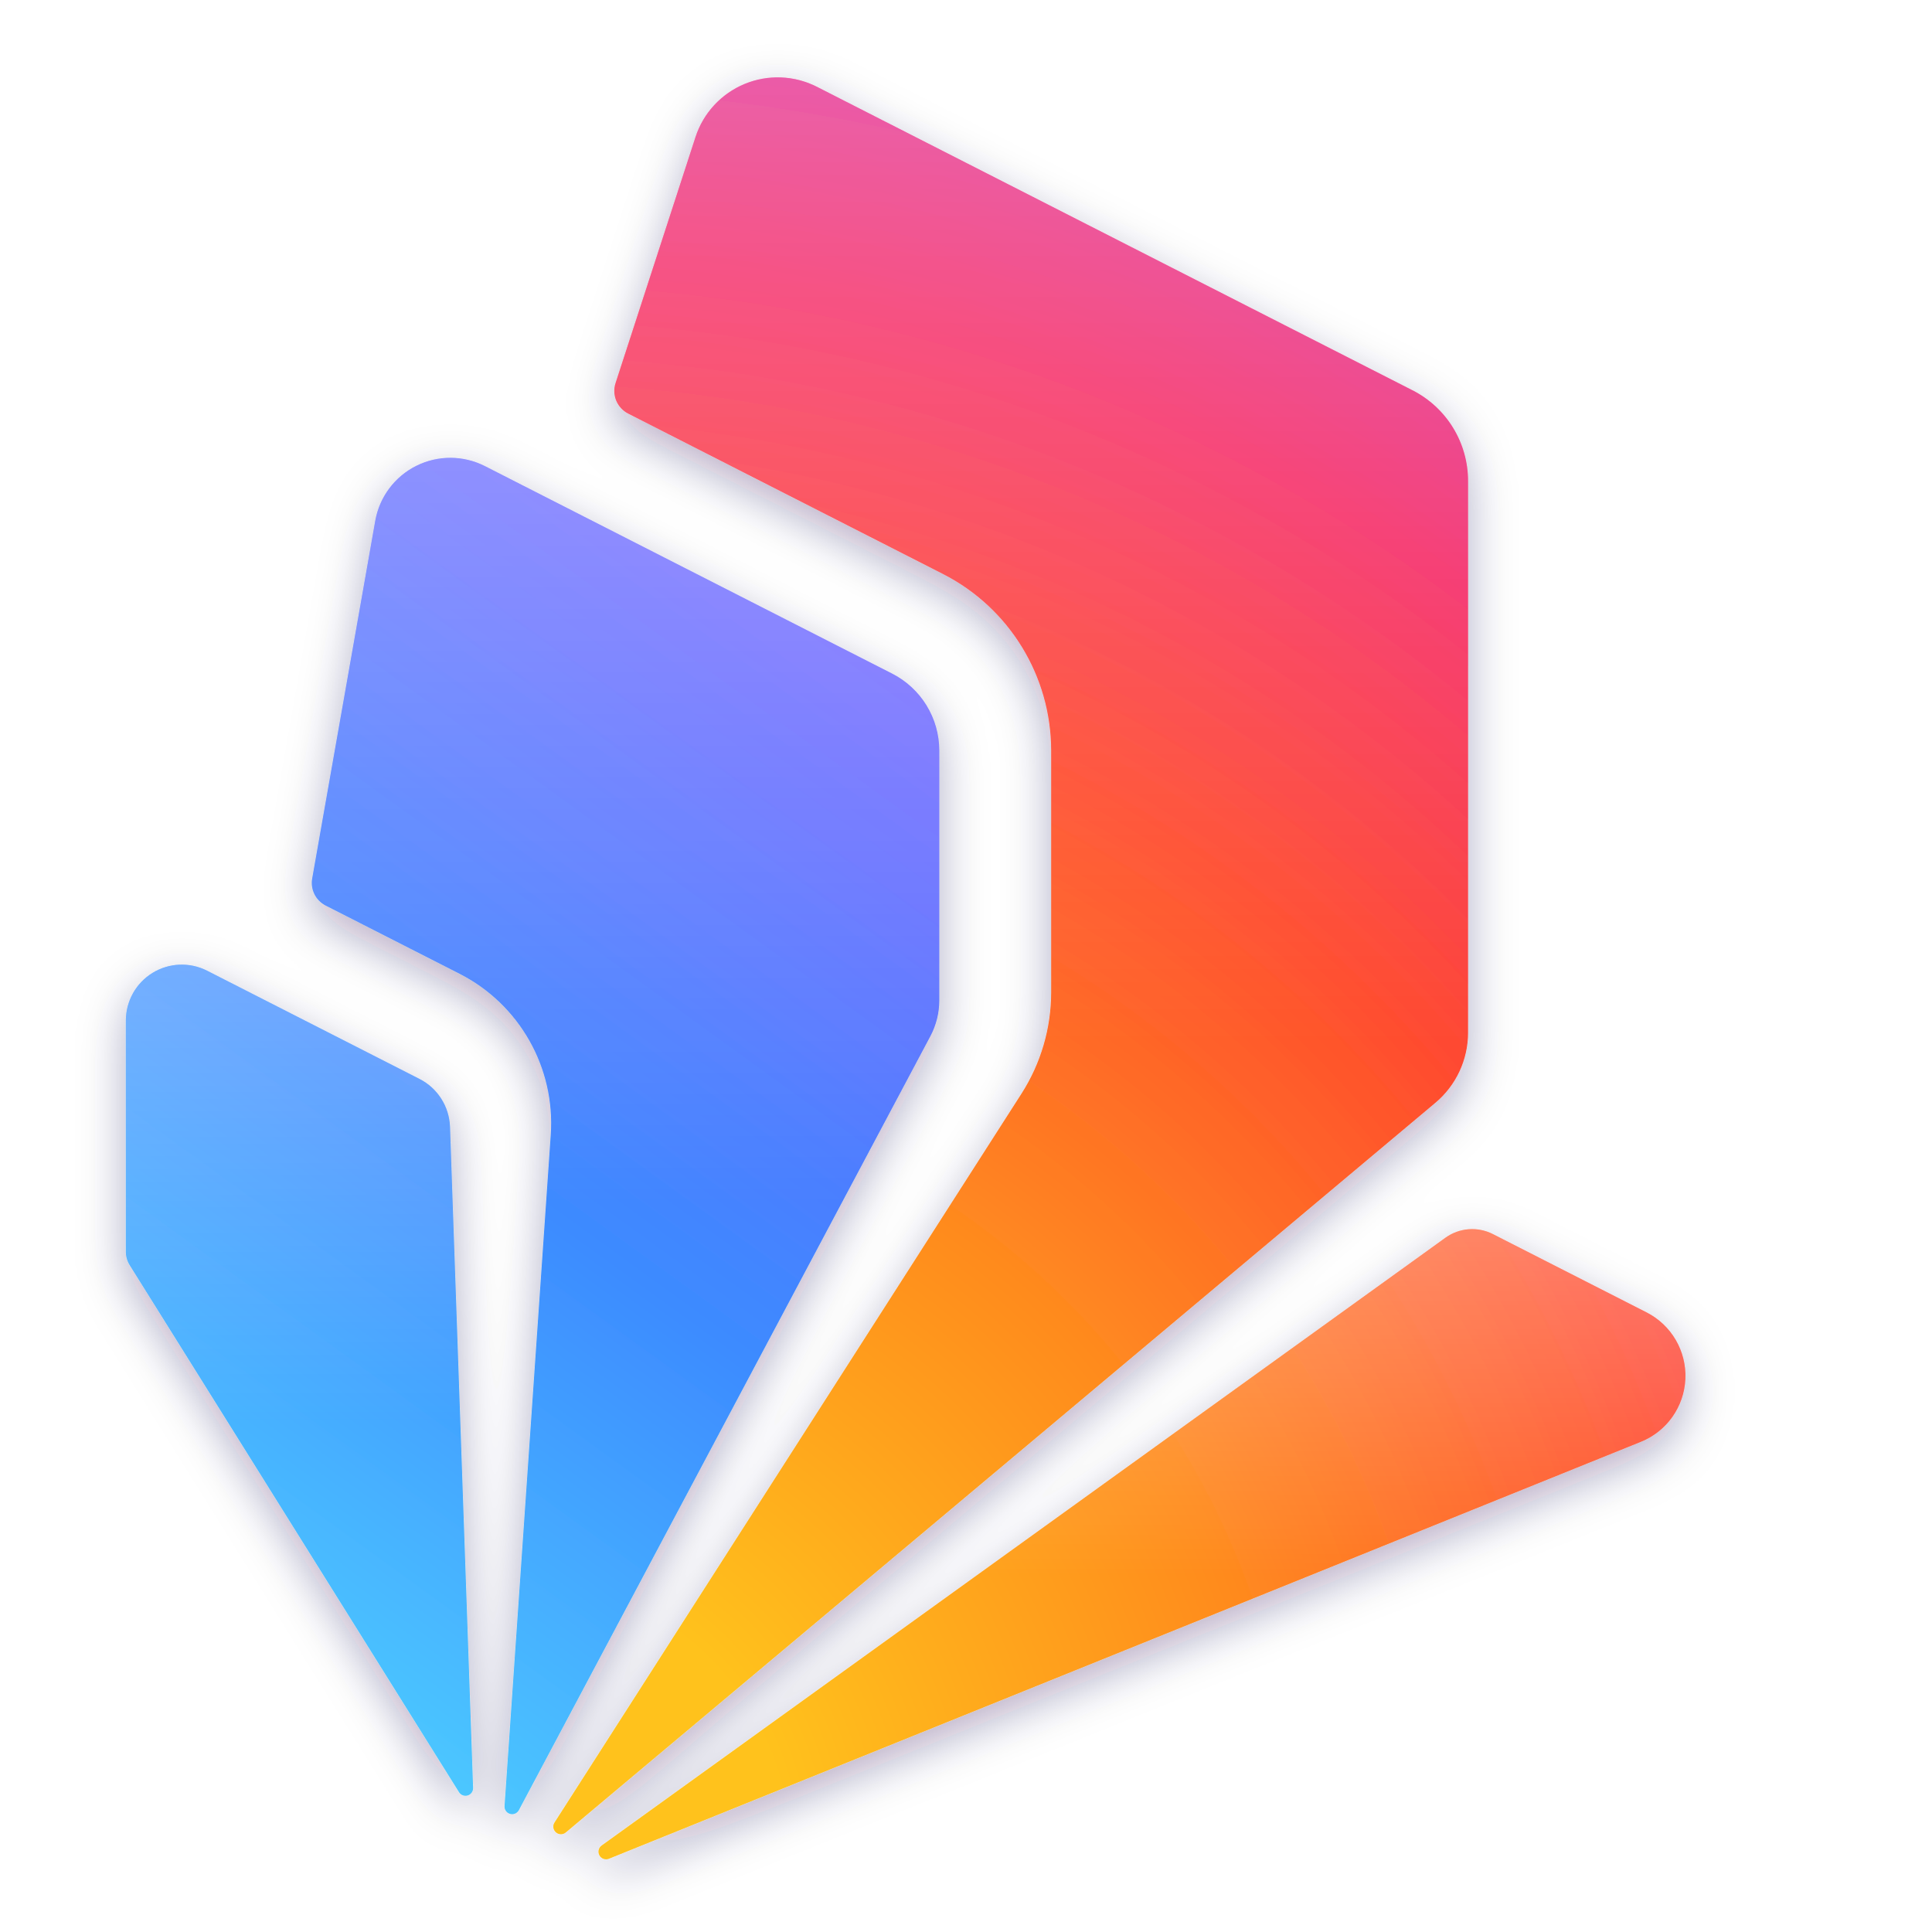
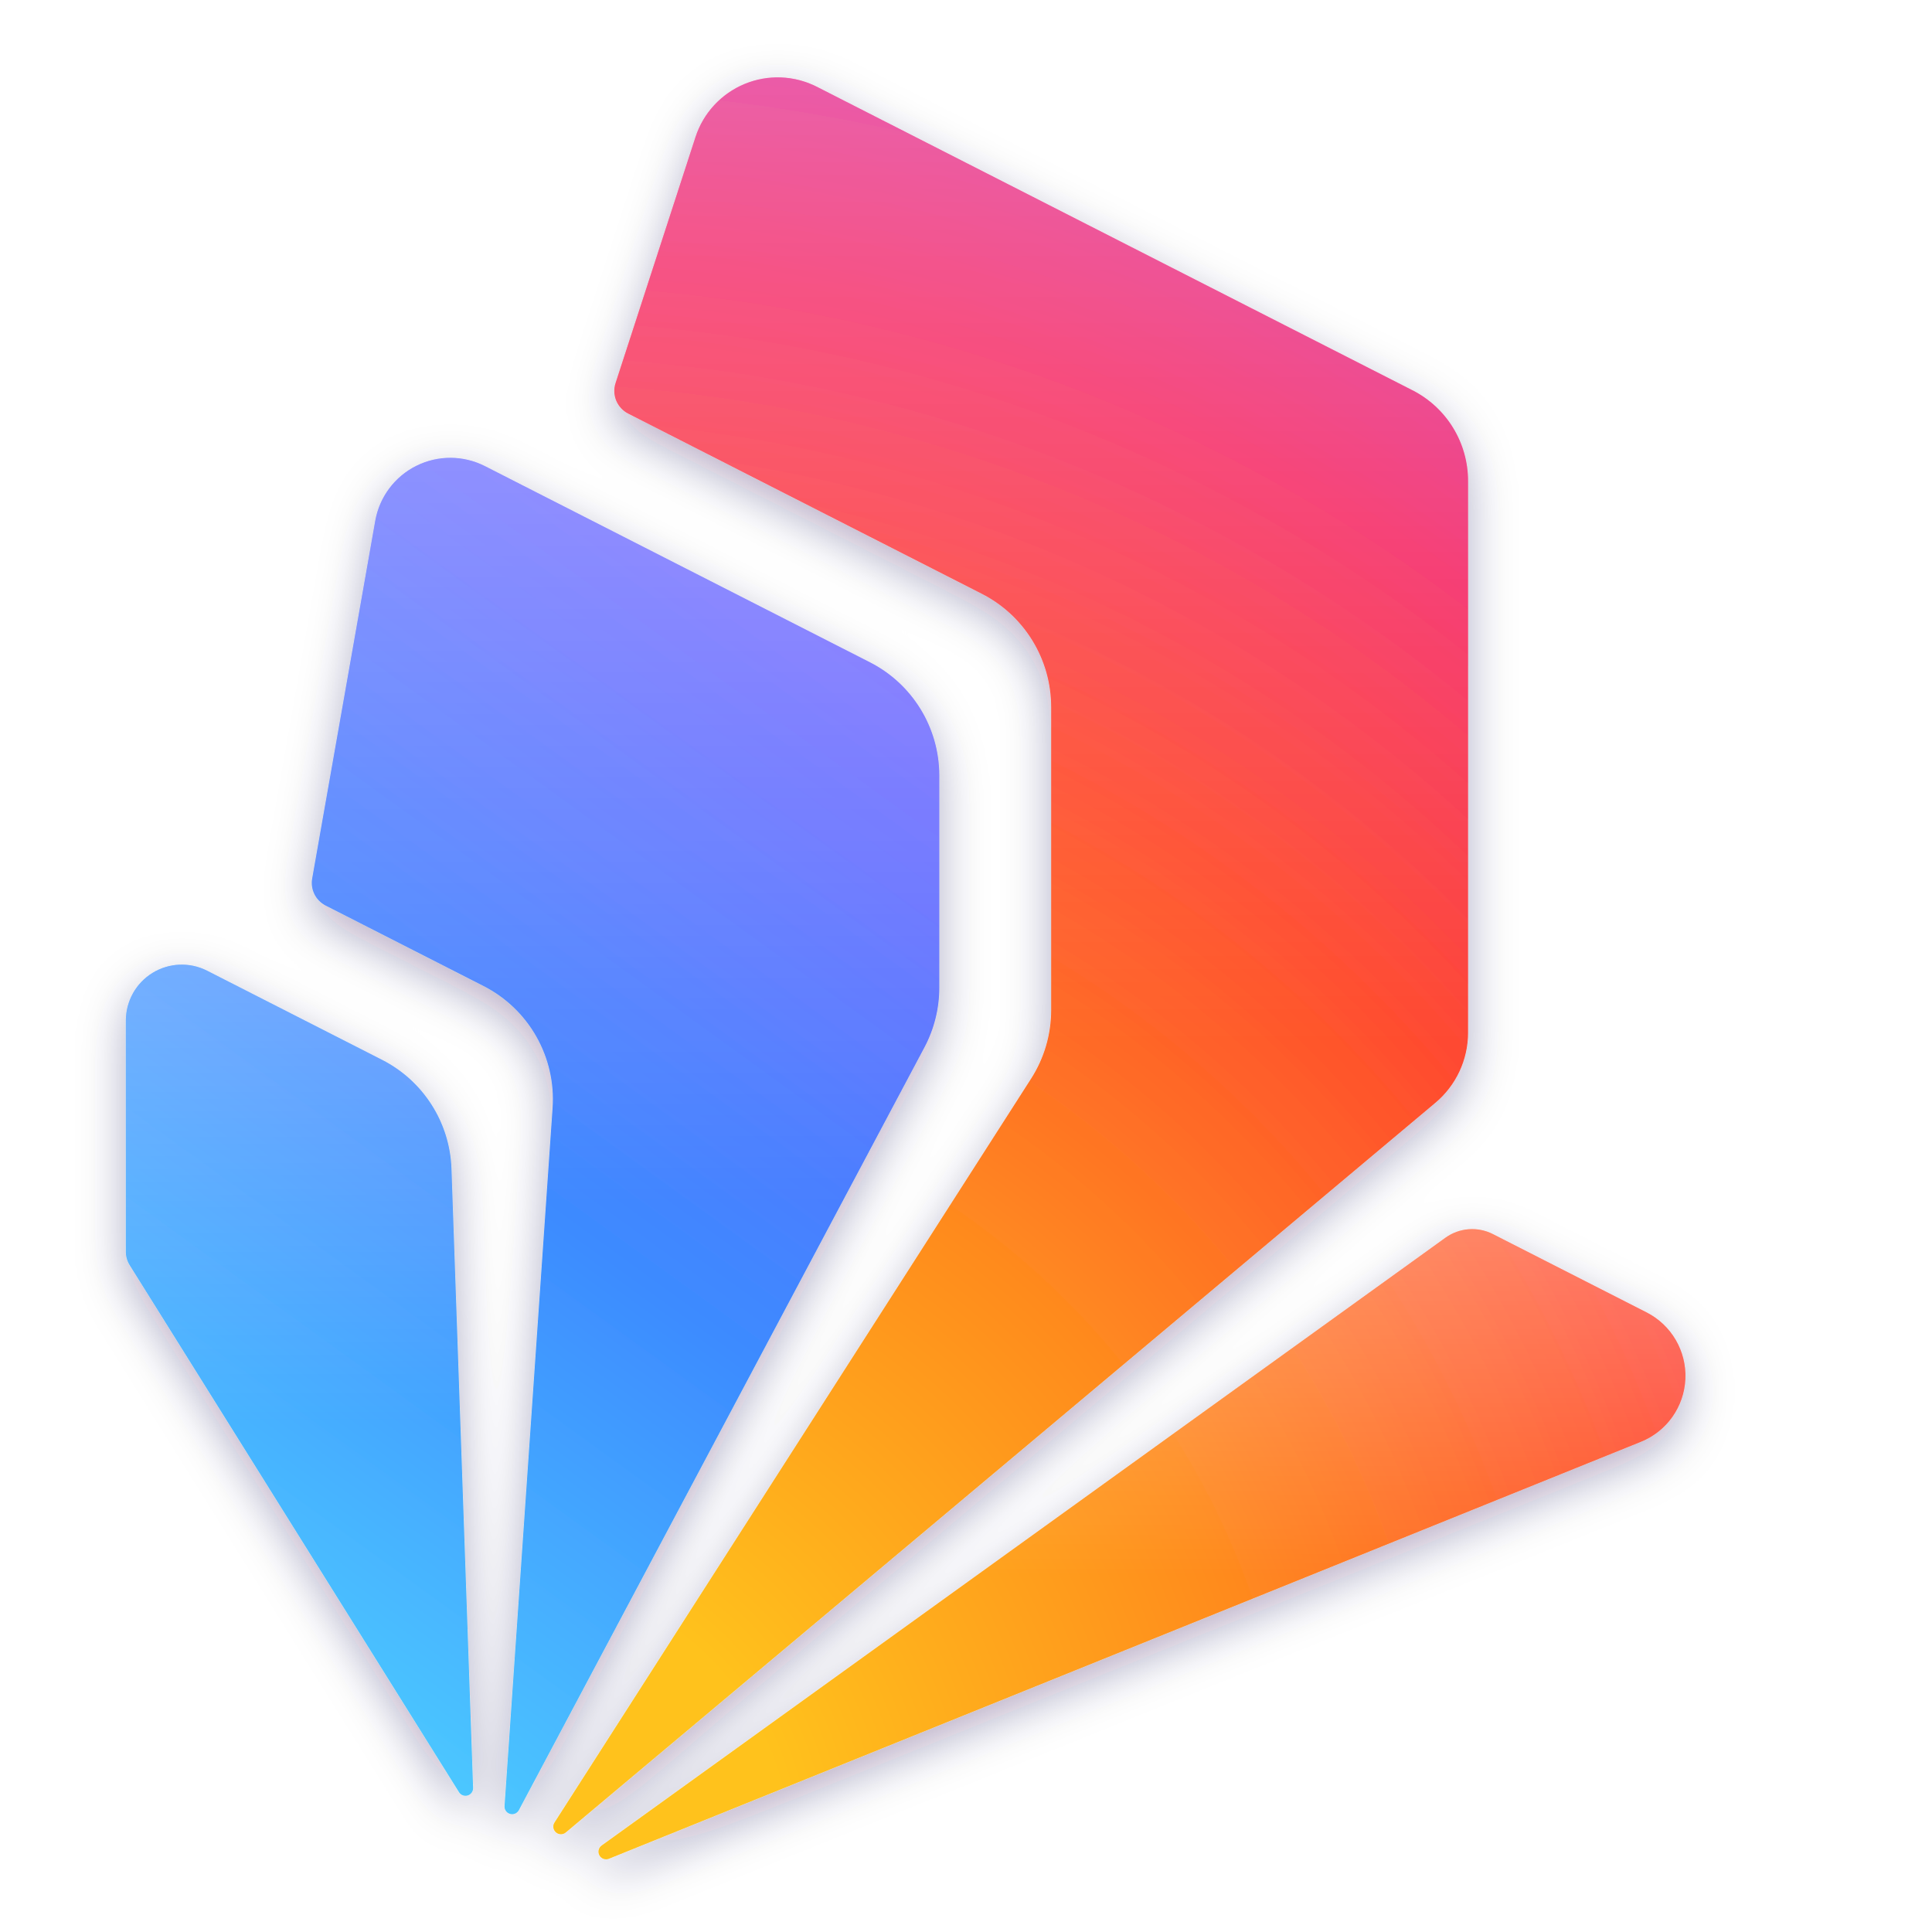
<svg xmlns="http://www.w3.org/2000/svg" viewBox="0 0 760 760" role="img" aria-label="Deckle, rewriting">
  <defs>
    <linearGradient id="rest" gradientUnits="userSpaceOnUse" x1="201.5" y1="729.5" x2="700.5" y2="40.5">
      <stop offset="0" stop-color="#4CC9FF" />
      <stop offset="0.25" stop-color="#3D8BFF" />
      <stop offset="0.5" stop-color="#6366FF" />
      <stop offset="0.75" stop-color="#8B5CFF" />
      <stop offset="1" stop-color="#A974FF" />
    </linearGradient>
    <radialGradient id="ember" gradientUnits="userSpaceOnUse" cx="201.5" cy="729.5" r="720">
      <stop offset="0.15" stop-color="#FFC21A" />
      <stop offset="0.42" stop-color="#FF8A1F" />
      <stop offset="0.66" stop-color="#FF4D2E" />
      <stop offset="0.86" stop-color="#F5245E" />
      <stop offset="1" stop-color="#E01E8C" />
    </radialGradient>
    <linearGradient id="sheen" x1="0" y1="0" x2="0" y2="1">
      <stop offset="0" stop-color="#fff" stop-opacity="0.28" />
      <stop offset="0.55" stop-color="#fff" stop-opacity="0" />
    </linearGradient>
    <filter id="shadow" x="-20%" y="-20%" width="140%" height="140%">
      <feDropShadow dx="0" dy="6" stdDeviation="9" flood-color="#1A0B4D" flood-opacity="0.32" />
    </filter>
  </defs>
  <g filter="url(#shadow)">
-     <path id="blade-a" d="M273.58 53.93A34 34 0 0 1 321.35 34.14L555.66 153.53A40 40 0 0 1 577.5 189.17L577.5 406.25A36 36 0 0 1 564.64 433.82L222.56 720.86A3 3 0 0 1 218.11 716.95L401.81 430.23A74 74 0 0 0 413.5 390.31L413.5 295.27A78 78 0 0 0 370.91 225.77L247.11 162.69A10 10 0 0 1 242.14 150.69Z" fill="url(#ember)" />
-     <path id="blade-b" d="M147.6 204.89A30 30 0 0 1 190.77 183.36L350.94 264.97A34 34 0 0 1 369.5 295.27L369.5 393.54A30 30 0 0 1 365.99 407.62L204.11 712.07A3 3 0 0 1 198.47 710.46L216.65 446.39A66 66 0 0 0 180.77 383.05L128.1 356.22A10 10 0 0 1 122.8 345.57Z" fill="url(#rest)" />
-     <path id="blade-d" d="M49.5 401.45A22 22 0 0 1 81.49 381.85L165.03 424.42A22 22 0 0 1 177.03 443.25L186.11 703.31A3 3 0 0 1 180.57 705.01L51.02 497.69A10 10 0 0 1 49.5 492.39Z" fill="url(#rest)" />
+     <path id="blade-a" d="M273.58 53.93A34 34 0 0 1 321.35 34.14L555.66 153.53A40 40 0 0 1 577.5 189.17L577.5 406.25A36 36 0 0 1 564.64 433.82L222.56 720.86A3 3 0 0 1 218.11 716.95L405.6 424.32A50 50 0 0 0 413.5 397.34L413.5 278.11A50 50 0 0 0 386.2 233.56L247.11 162.69A10 10 0 0 1 242.14 150.69Z" fill="url(#ember)" />
+     <path id="blade-b" d="M147.6 204.89A30 30 0 0 1 190.77 183.36L342.2 260.52A50 50 0 0 1 369.5 305.07L369.5 388.55A50 50 0 0 1 363.65 412.02L204.11 712.07A3 3 0 0 1 198.47 710.46L217.37 435.84A50 50 0 0 0 190.19 387.86L128.1 356.22A10 10 0 0 1 122.8 345.57Z" fill="url(#rest)" />
+     <path id="blade-d" d="M49.5 401.45A22 22 0 0 1 81.49 381.85L150.33 416.93A50 50 0 0 1 177.6 459.73L186.11 703.31A3 3 0 0 1 180.57 705.01L51.02 497.69A10 10 0 0 1 49.5 492.39Z" fill="url(#rest)" />
    <path id="blade-e" d="M568.59 486.89A18 18 0 0 1 587.28 485.46L647.74 516.26A28 28 0 0 1 645.51 567.17L239.54 731.19A3 3 0 0 1 236.67 725.97Z" fill="url(#ember)" />
  </g>
-   <path d="M273.58 53.93A34 34 0 0 1 321.35 34.14L555.66 153.53A40 40 0 0 1 577.5 189.17L577.5 406.25A36 36 0 0 1 564.64 433.82L222.56 720.86A3 3 0 0 1 218.11 716.95L401.81 430.23A74 74 0 0 0 413.5 390.31L413.5 295.27A78 78 0 0 0 370.91 225.77L247.11 162.69A10 10 0 0 1 242.14 150.69Z" fill="url(#sheen)" />
-   <path d="M147.6 204.89A30 30 0 0 1 190.77 183.36L350.94 264.97A34 34 0 0 1 369.5 295.27L369.5 393.54A30 30 0 0 1 365.99 407.62L204.11 712.07A3 3 0 0 1 198.47 710.46L216.65 446.39A66 66 0 0 0 180.77 383.05L128.1 356.22A10 10 0 0 1 122.8 345.57Z" fill="url(#sheen)" />
-   <path d="M49.5 401.45A22 22 0 0 1 81.49 381.85L165.03 424.42A22 22 0 0 1 177.03 443.25L186.11 703.31A3 3 0 0 1 180.57 705.01L51.02 497.69A10 10 0 0 1 49.5 492.39Z" fill="url(#sheen)" />
+   <path d="M273.58 53.93A34 34 0 0 1 321.35 34.14L555.66 153.53A40 40 0 0 1 577.5 189.17L577.5 406.25A36 36 0 0 1 564.64 433.82L222.56 720.86A3 3 0 0 1 218.11 716.95L405.6 424.32A50 50 0 0 0 413.5 397.34L413.5 278.11A50 50 0 0 0 386.2 233.56L247.11 162.69A10 10 0 0 1 242.14 150.69Z" fill="url(#sheen)" />
+   <path d="M147.6 204.89A30 30 0 0 1 190.77 183.36L342.2 260.52A50 50 0 0 1 369.5 305.07L369.5 388.55A50 50 0 0 1 363.65 412.02L204.11 712.07A3 3 0 0 1 198.47 710.46L217.37 435.84A50 50 0 0 0 190.19 387.86L128.1 356.22A10 10 0 0 1 122.8 345.57Z" fill="url(#sheen)" />
+   <path d="M49.5 401.45A22 22 0 0 1 81.49 381.85L150.33 416.93A50 50 0 0 1 177.6 459.73L186.11 703.31A3 3 0 0 1 180.57 705.01L51.02 497.69A10 10 0 0 1 49.5 492.39Z" fill="url(#sheen)" />
  <path d="M568.59 486.89A18 18 0 0 1 587.28 485.46L647.74 516.26A28 28 0 0 1 645.51 567.17L239.54 731.19A3 3 0 0 1 236.67 725.97Z" fill="url(#sheen)" />
</svg>
